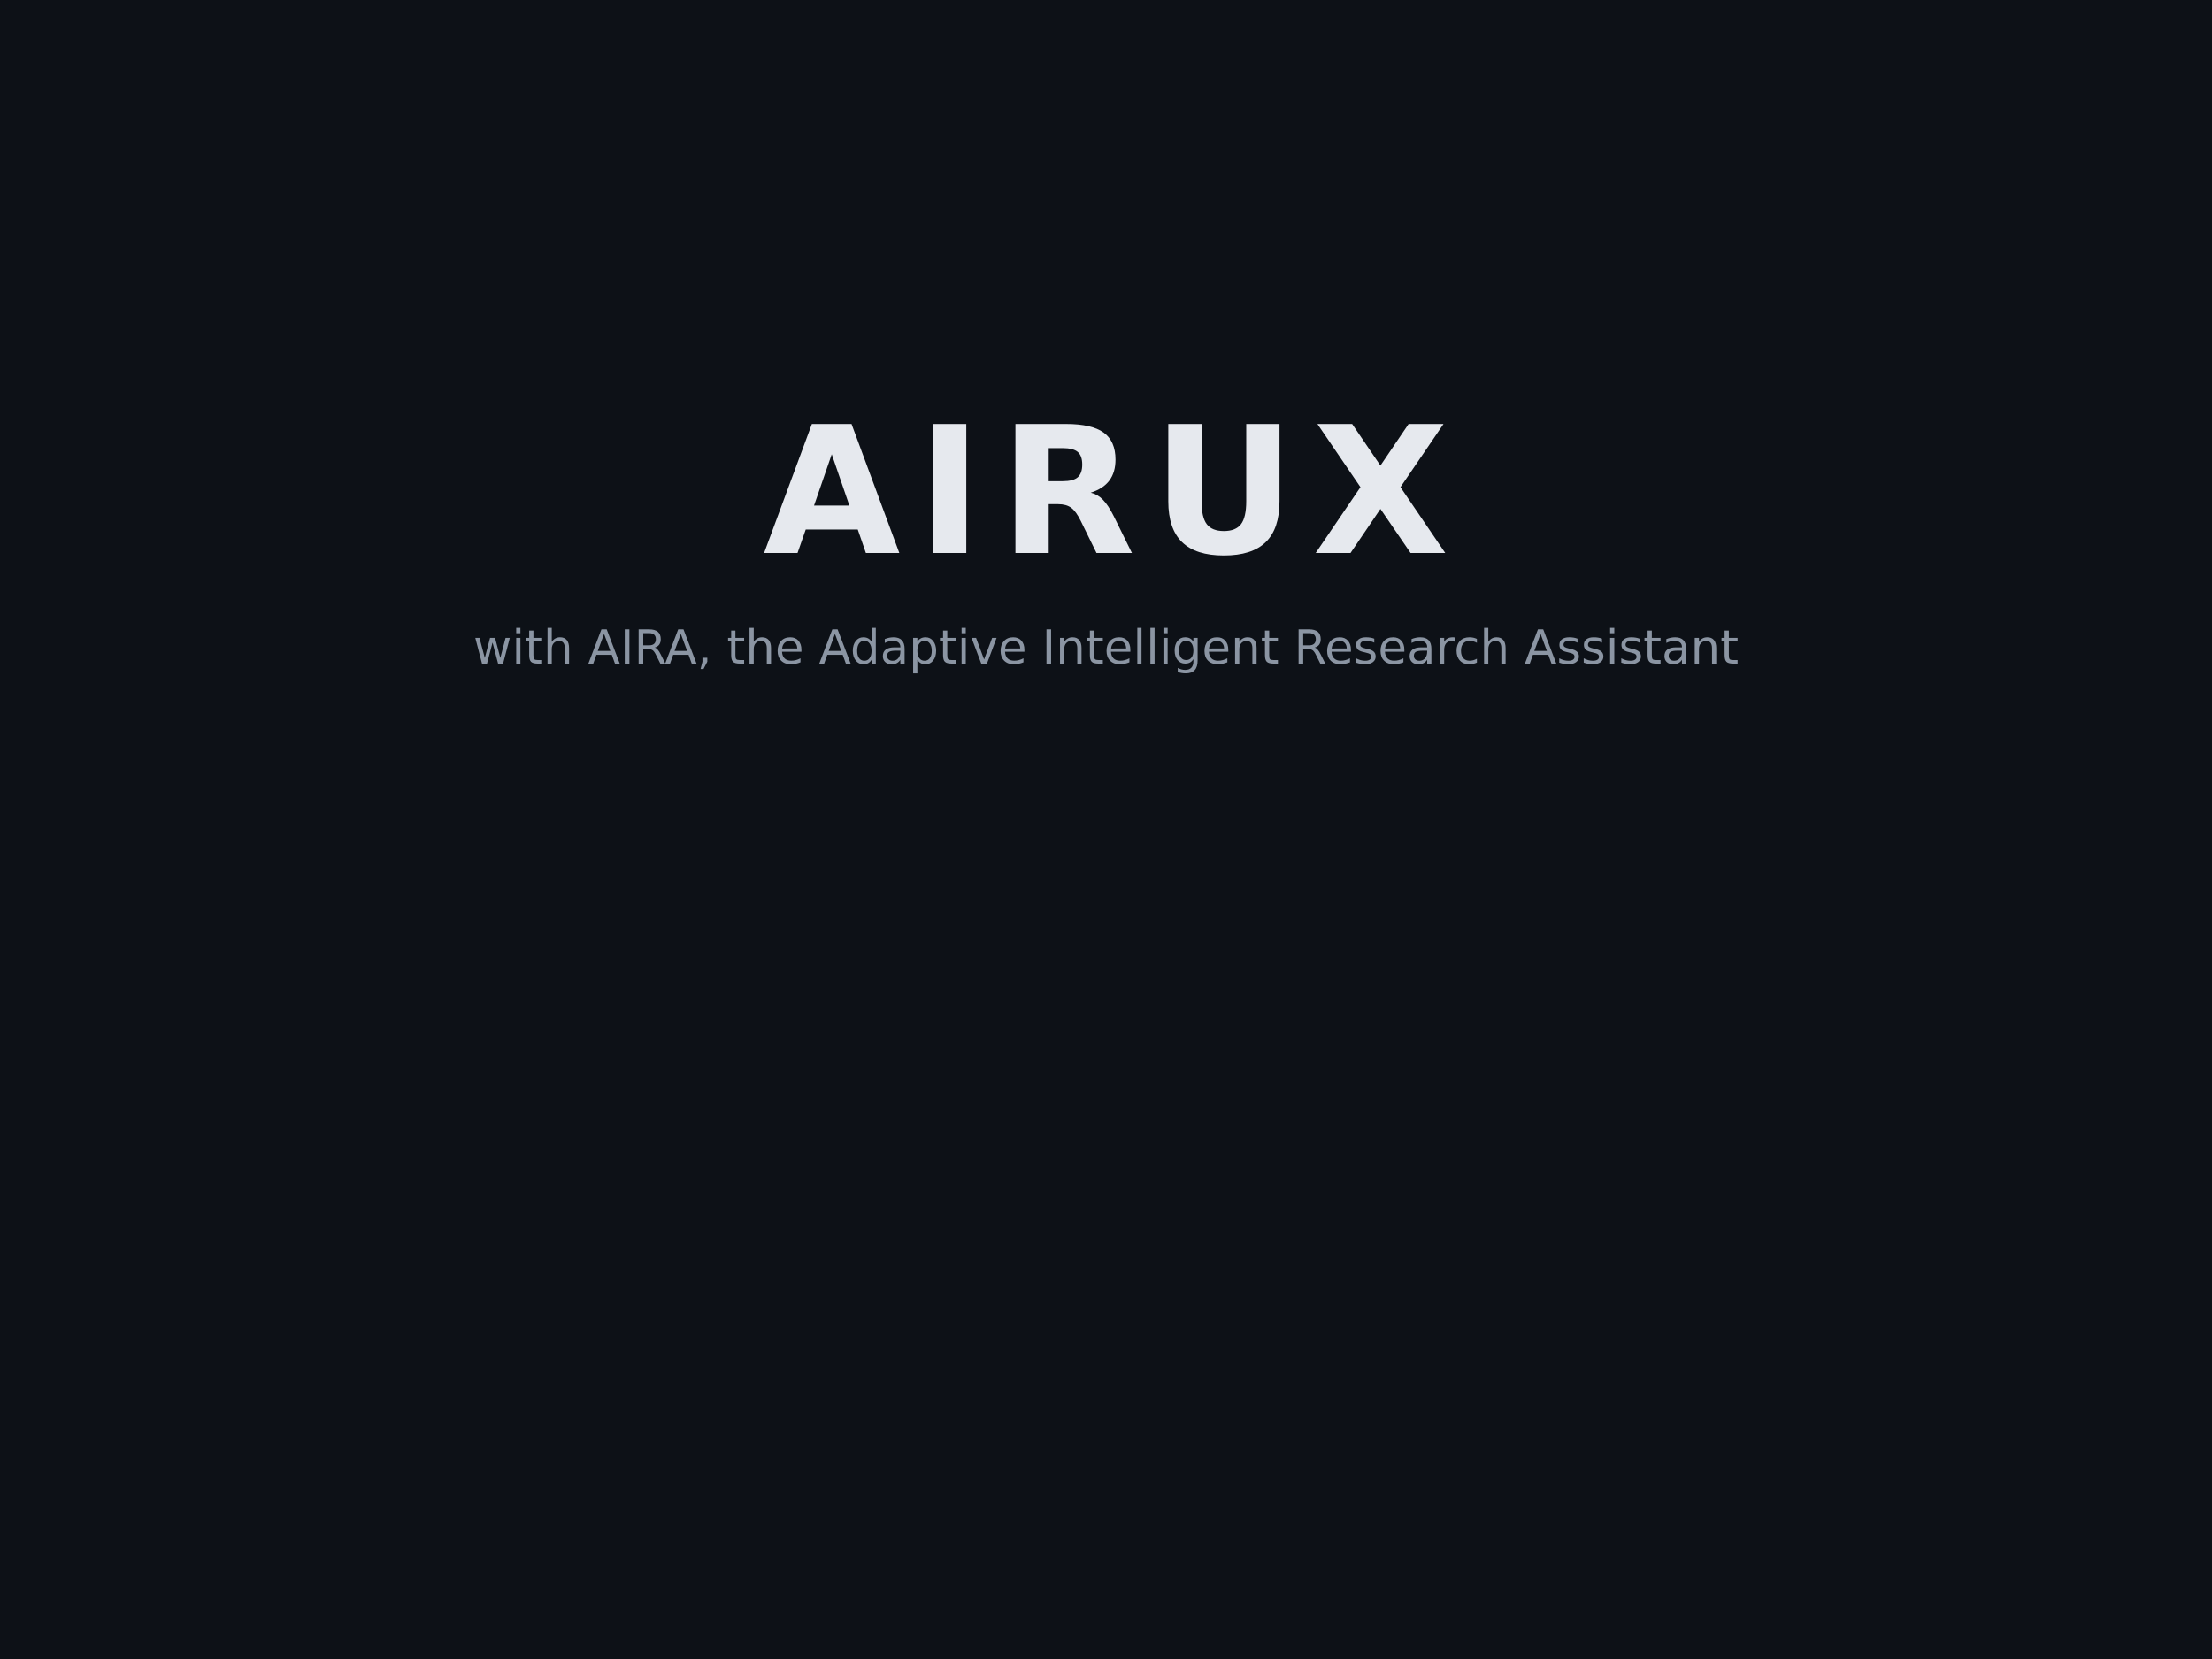
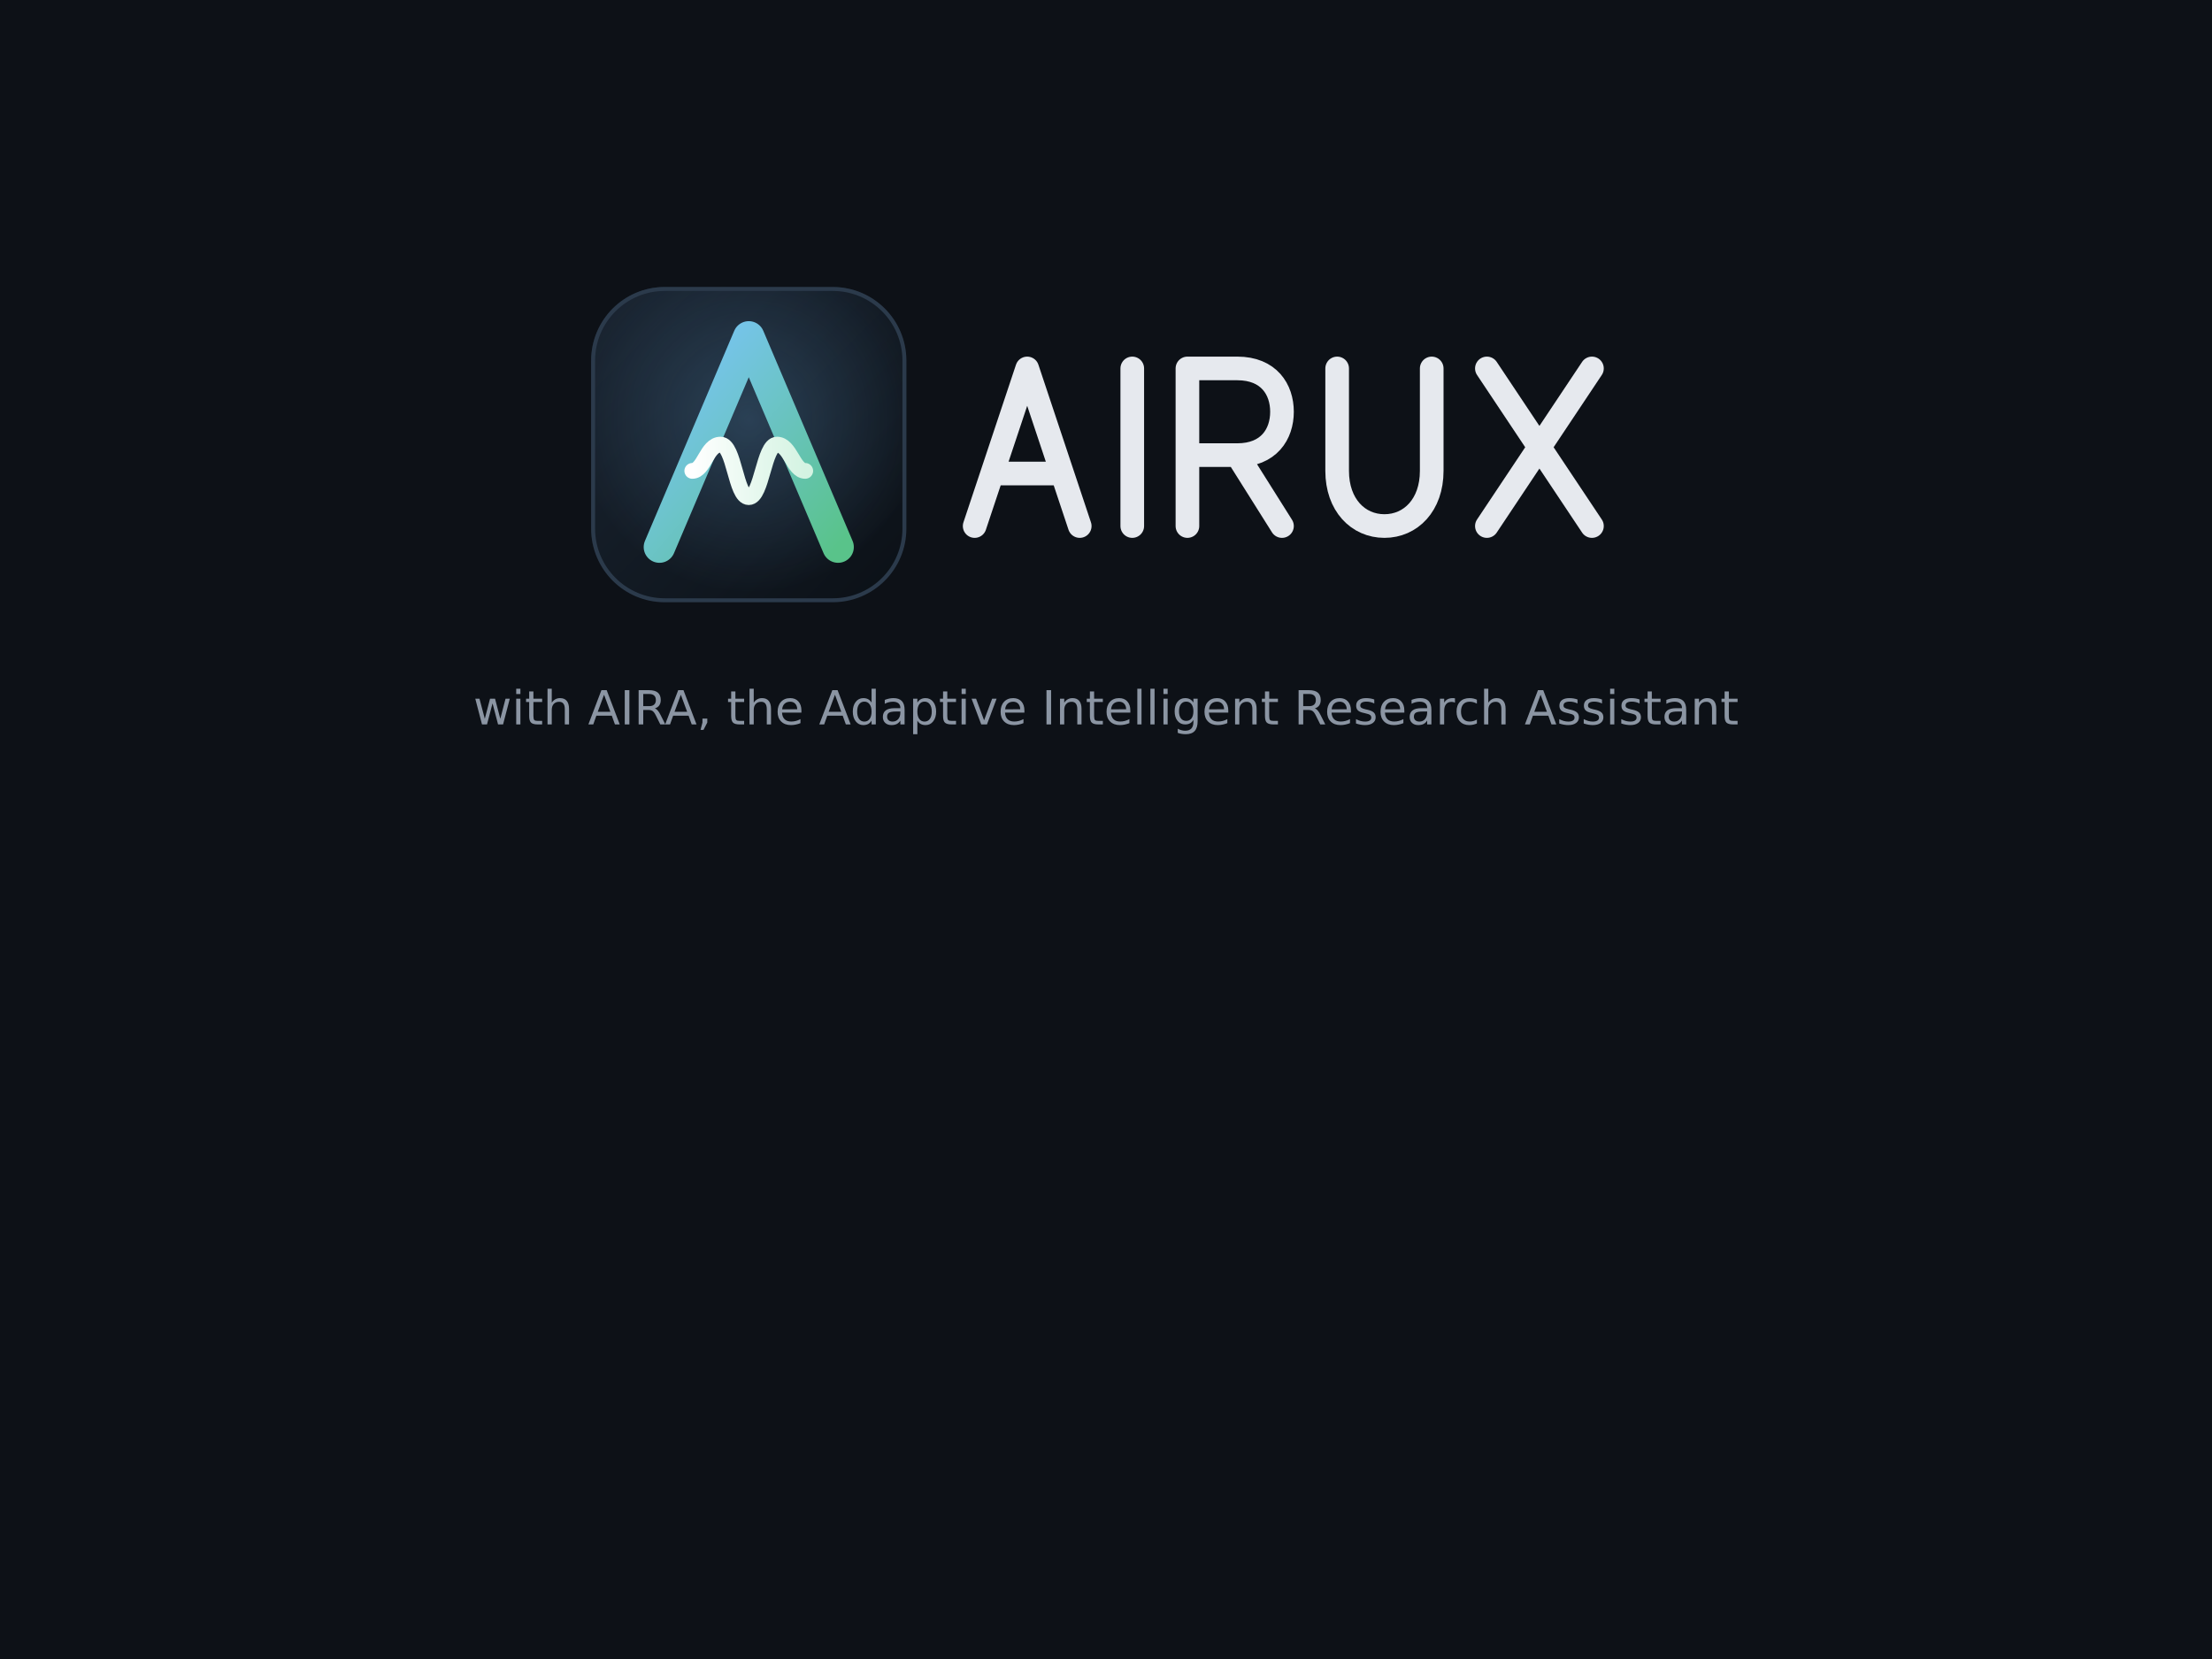
<svg xmlns="http://www.w3.org/2000/svg" viewBox="0 0 800 600" width="800" height="600">
+   <defs>
+     <linearGradient id="axl-tile" x1="0" y1="0" x2="1" y2="1">
+       <stop offset="0" stop-color="#1a2532" />
+       <stop offset="1" stop-color="#0b1016" />
+     </linearGradient>
+     <linearGradient id="axl-ink" x1="0" y1="0" x2="1" y2="1">
+       <stop offset="0" stop-color="#7cc4ff" />
+       <stop offset="1" stop-color="#59c38a" />
+     </linearGradient>
+     <linearGradient id="axl-wave" x1="0" y1="0" x2="1" y2="0">
+       <stop offset="0" stop-color="#ffffff" />
+       <stop offset="1" stop-color="#d4f3e2" />
+     </linearGradient>
+     <radialGradient id="axl-glow" cx="0.5" cy="0.42" r="0.55">
+       <stop offset="0" stop-color="#7cc4ff" stop-opacity="0.22" />
+       <stop offset="1" stop-color="#7cc4ff" stop-opacity="0" />
+     </radialGradient>
+   </defs>
  <rect width="800" height="600" fill="#0d1117" />
-   <text x="400" y="200" text-anchor="middle" font-family="DejaVu Sans, sans-serif" font-size="64" font-weight="700" fill="#e6e9ee" letter-spacing="6">AIRUX</text>
-   <text x="400" y="240" text-anchor="middle" font-family="DejaVu Sans, sans-serif" font-size="17" fill="#8b95a3">
-     with AIRA, the Adaptive Intelligent Research Assistant</text>
+   <g transform="translate(210 100) scale(0.475)">
+     <g>
+       <rect x="8" y="8" width="240" height="240" rx="56" fill="url(#axl-tile)" />
+       <rect x="8" y="8" width="240" height="240" rx="56" fill="url(#axl-glow)" />
+       <rect x="9.5" y="9.5" width="237" height="237" rx="54.5" fill="none" stroke="#2b3a4b" stroke-width="3" />
+       <path d="M60 206 L128 46 L196 206" fill="none" stroke="url(#axl-ink)" stroke-width="24" stroke-linecap="round" stroke-linejoin="round" />
+       <path d="M85 148 C 94 148, 96 128, 106.5 128 S 118 168, 128 168 S 139.5 128, 149.5 128 S 162 148, 171 148" fill="none" stroke="url(#axl-wave)" stroke-width="12" stroke-linecap="round" stroke-linejoin="round" />
+     </g>
+     <g fill="none" stroke="#e6e9ee" stroke-width="18" stroke-linecap="round" stroke-linejoin="round">
+       <path d="M300 190 L340 70 L380 190 M314 150 L366 150" />
+       <path d="M420 70 L420 190" />
+       <path d="M462 190 L462 70 L500 70 C 524 70, 534 86, 534 103 C 534 120, 524 136, 500 136 L462 136 M500 136 L534 190" />
+       <path d="M576 70 L576 148 C 576 174, 592 190, 612 190 C 632 190, 648 174, 648 148 L648 70" />
+       <path d="M690 70 L770 190 M770 70 L690 190" />
+     </g>
+   </g>
+   <text x="400" y="262" text-anchor="middle" font-family="DejaVu Sans, sans-serif" font-size="17" fill="#8b95a3">with AIRA, the Adaptive Intelligent Research Assistant</text>
</svg>
